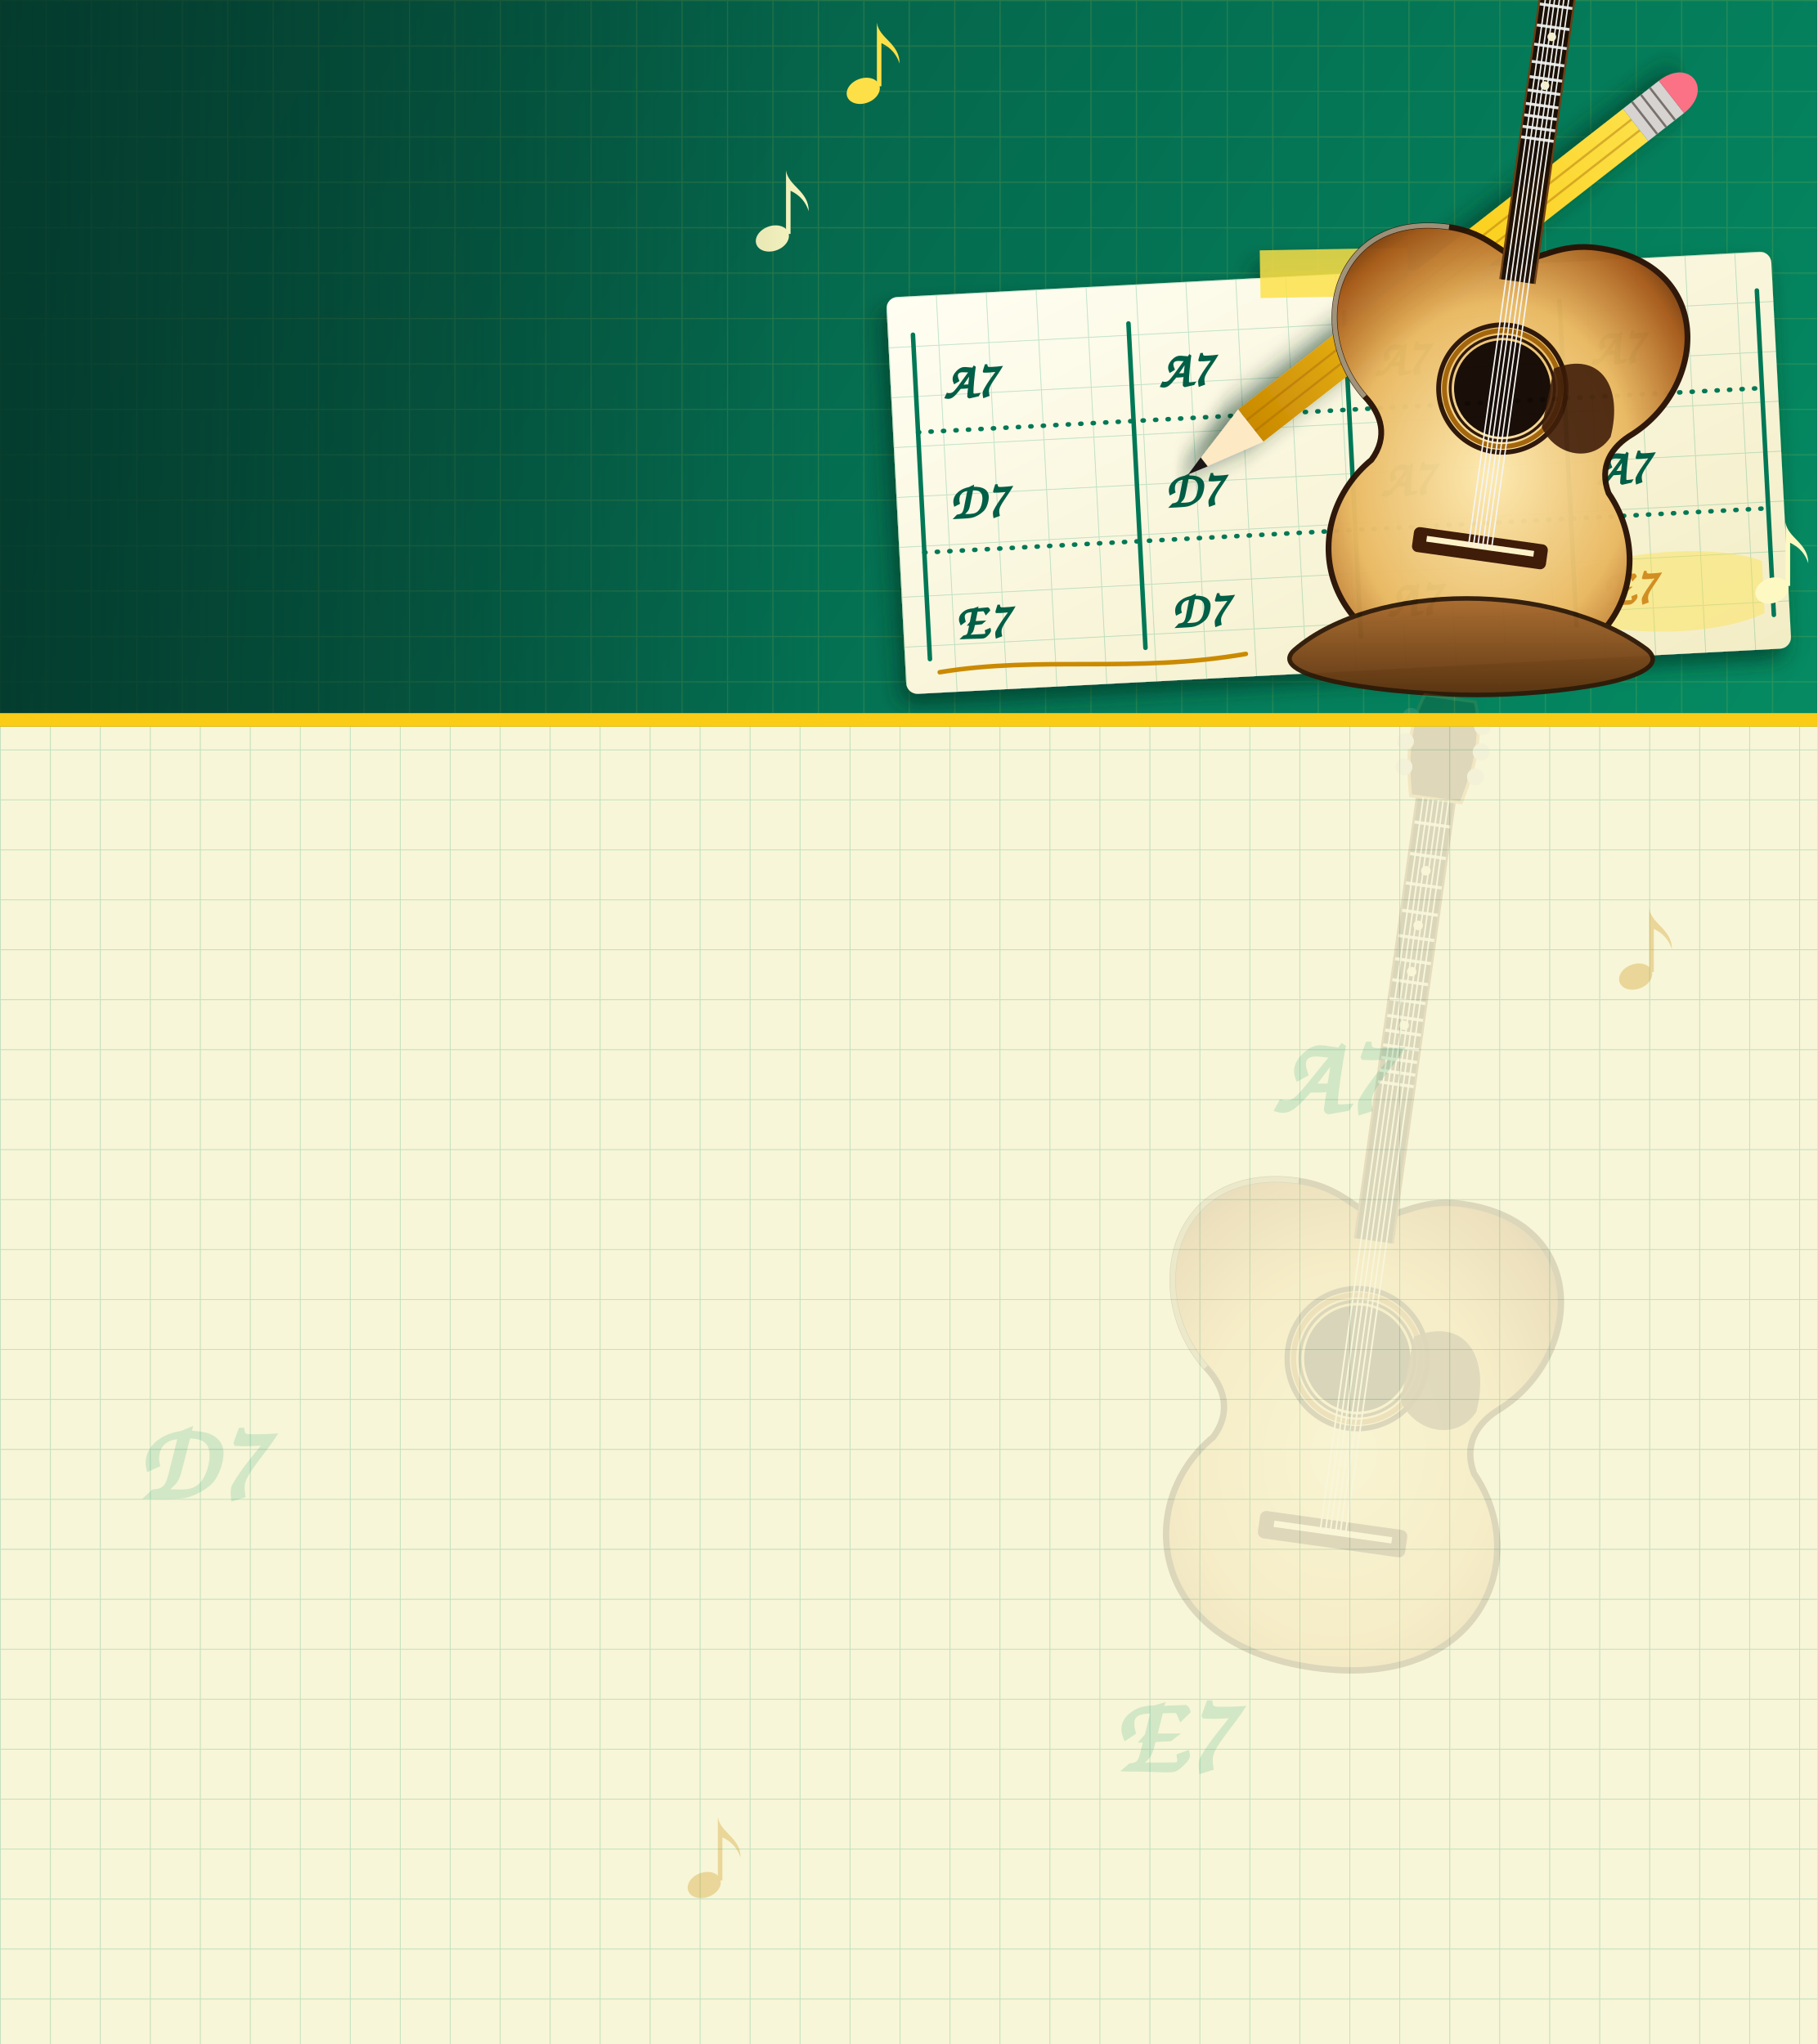
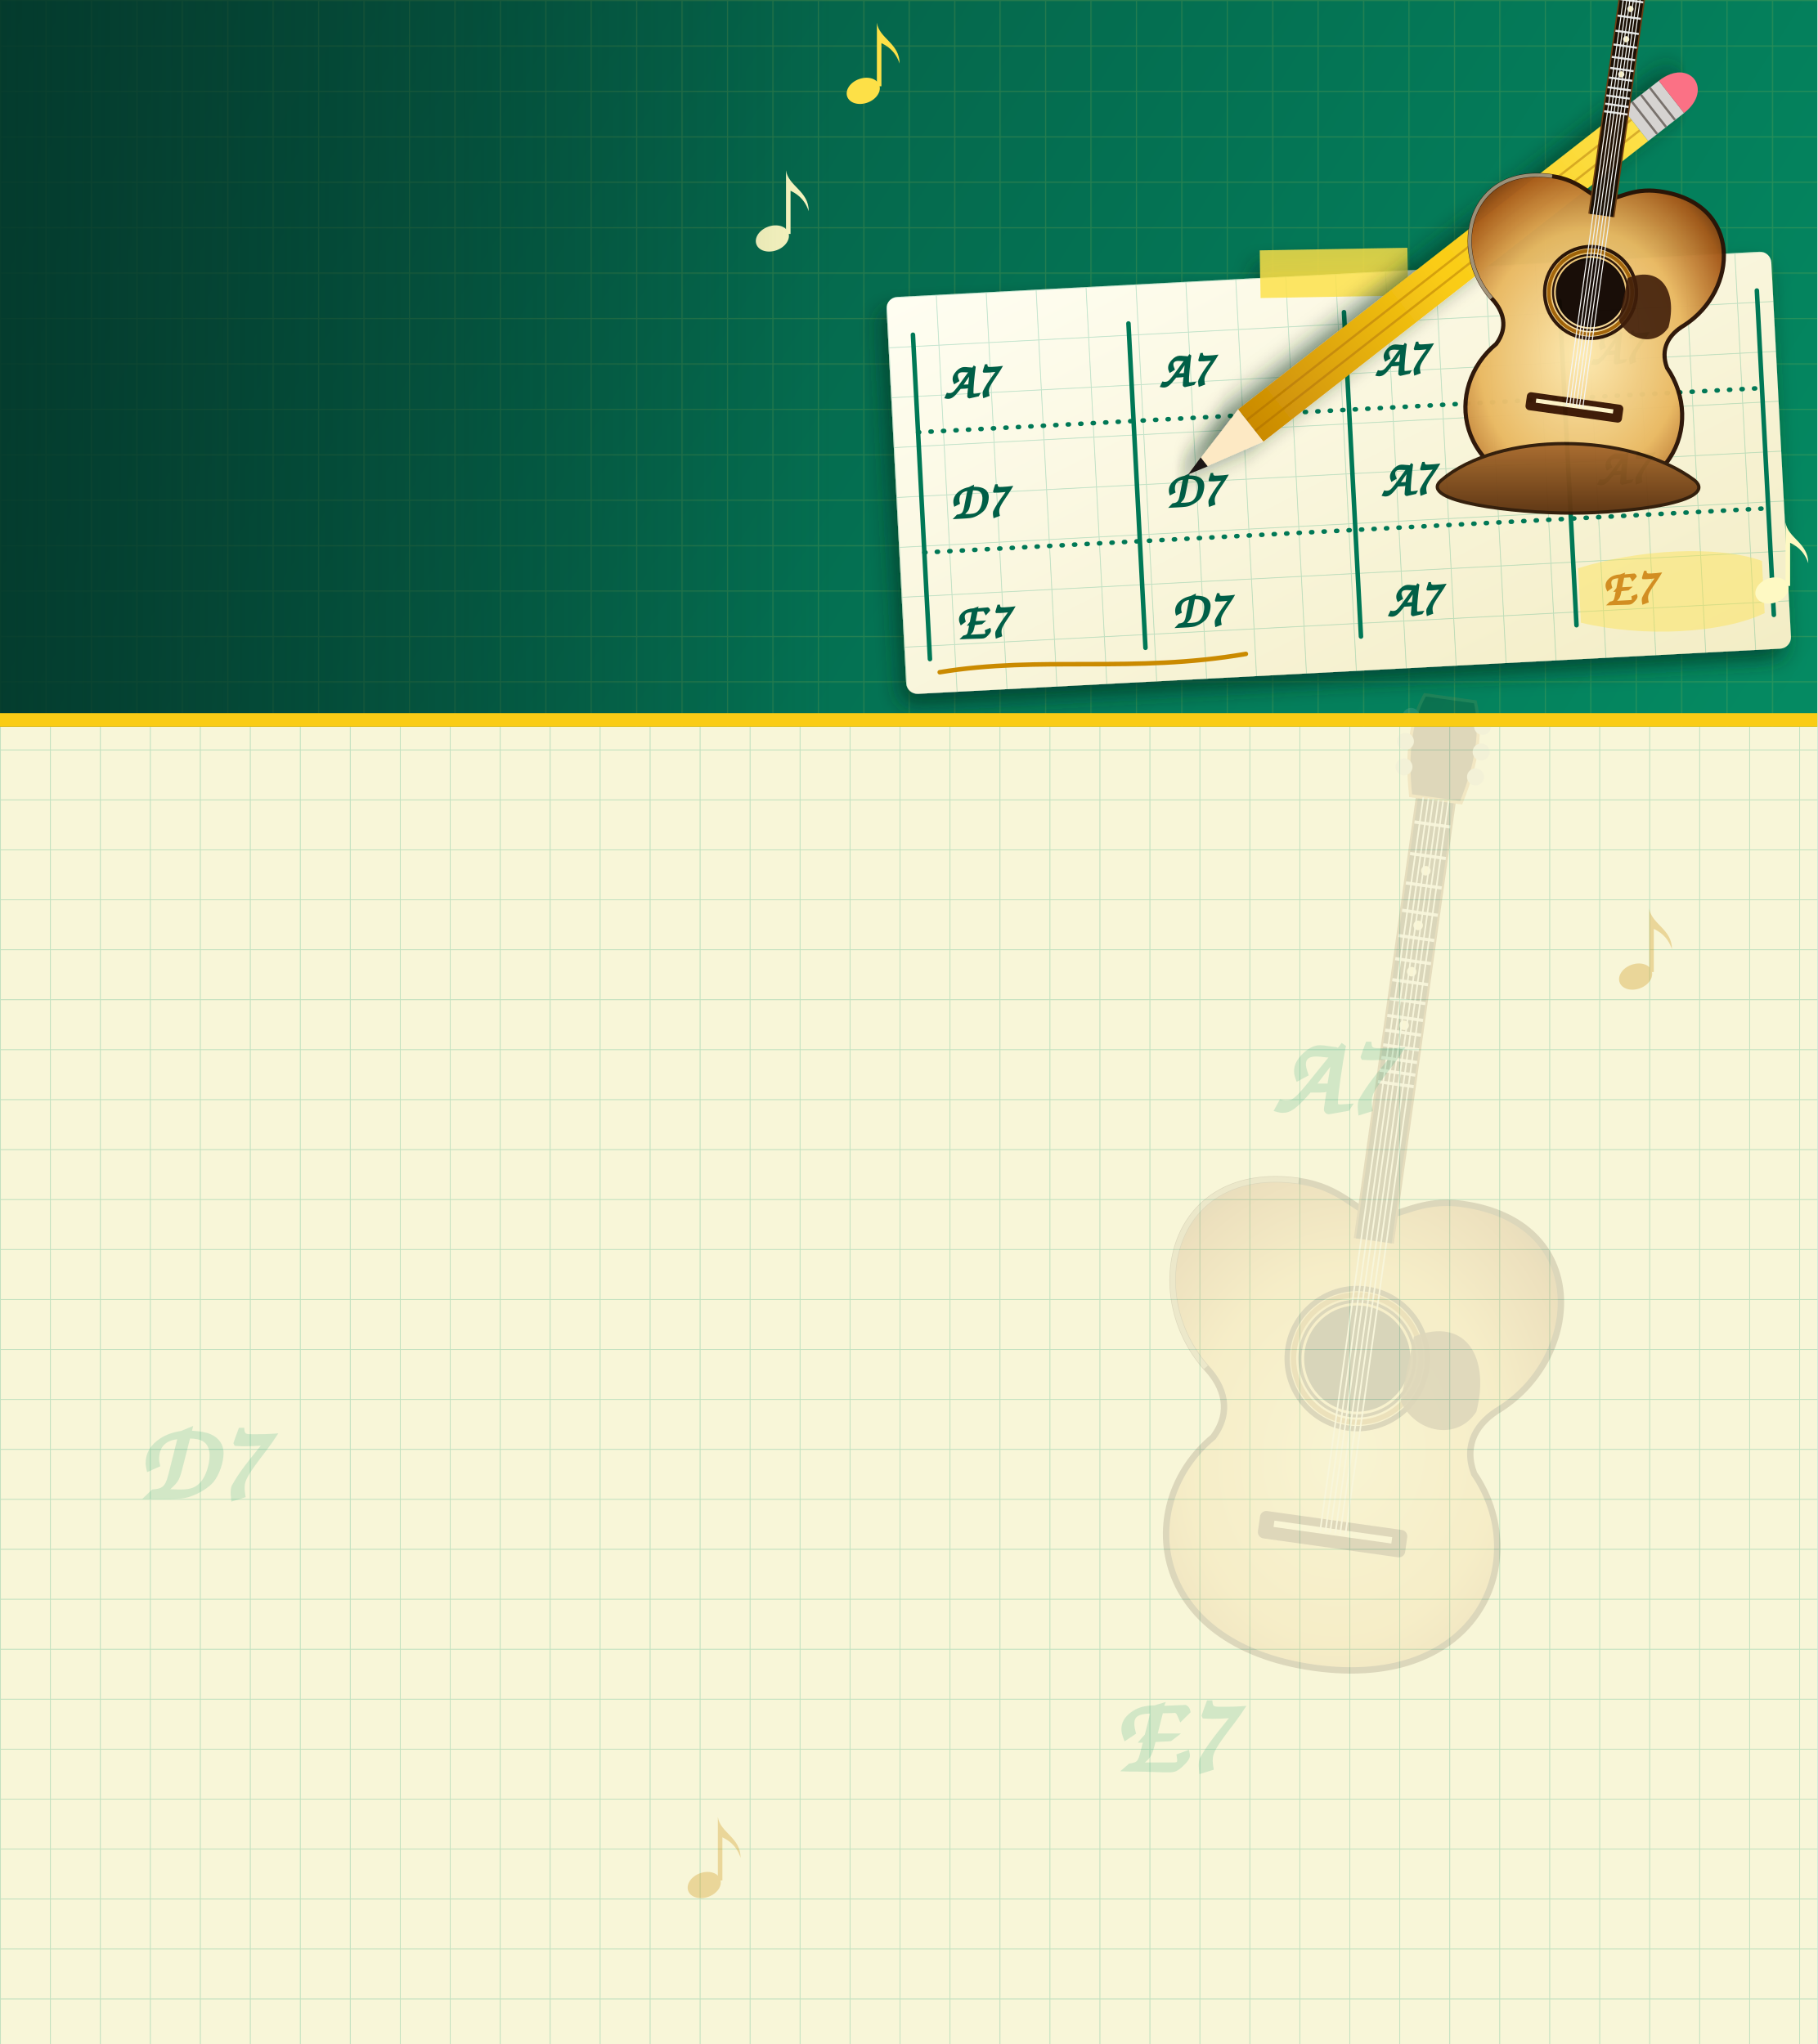
<svg xmlns="http://www.w3.org/2000/svg" xmlns:xlink="http://www.w3.org/1999/xlink" viewBox="0 0 1600 1800" preserveAspectRatio="xMaxYMin slice">
  <defs>
    <linearGradient id="bg" x1="0" y1="0" x2="1" y2=".7">
      <stop offset="0" stop-color="#064e3b" />
      <stop offset=".55" stop-color="#047857" />
      <stop offset="1" stop-color="#059669" />
    </linearGradient>
    <linearGradient id="fade" x1="0" y1="0" x2="1" y2="0">
      <stop offset="0" stop-color="#04382b" stop-opacity=".88" />
      <stop offset=".46" stop-color="#04382b" stop-opacity="0" />
    </linearGradient>
    <linearGradient id="paper" x1="0" y1="0" x2="1" y2="1">
      <stop offset="0" stop-color="#fffef2" />
      <stop offset="1" stop-color="#f3edc5" />
    </linearGradient>
    <linearGradient id="pencil" x1="0" y1="0" x2="0" y2="1">
      <stop offset="0" stop-color="#fde047" />
      <stop offset=".5" stop-color="#facc15" />
      <stop offset="1" stop-color="#ca8a04" />
    </linearGradient>
    <linearGradient id="brass" x1="0" y1="0" x2="0" y2="1">
      <stop offset="0" stop-color="#fef9c3" />
      <stop offset=".4" stop-color="#fde047" />
      <stop offset=".75" stop-color="#a16207" />
      <stop offset="1" stop-color="#fde047" />
    </linearGradient>
    <pattern id="grid" width="40" height="40" patternUnits="userSpaceOnUse">
      <path d="M40 0H0V40" fill="none" stroke="#fde047" stroke-opacity=".13" stroke-width="2" />
    </pattern>
    <pattern id="ruled" width="44" height="44" patternUnits="userSpaceOnUse">
      <path d="M44 0H0V44" fill="none" stroke="#059669" stroke-opacity=".22" stroke-width="1.500" />
    </pattern>
    <filter id="sh" x="-15%" y="-15%" width="130%" height="130%">
      <feDropShadow dx="-6" dy="10" stdDeviation="9" flood-color="#022c22" flood-opacity=".6" />
    </filter>
    <g id="n1">
      <ellipse rx="15" ry="11" transform="rotate(-20)" />
      <path d="M12-4V-60C14-46 32-42 32-24 28-36 20-40 16-42V-4Z" />
    </g>
    <linearGradient id="gcou_sky" x1="0" y1="0" x2="0" y2="1">
      <stop offset="0" stop-color="#365314" />
      <stop offset=".42" stop-color="#a16207" />
      <stop offset=".72" stop-color="#f59e0b" />
      <stop offset="1" stop-color="#fde68a" />
    </linearGradient>
    <linearGradient id="gcou_fade" x1="0" y1="0" x2="1" y2="0">
      <stop offset="0" stop-color="#26390c" stop-opacity=".92" />
      <stop offset=".5" stop-color="#26390c" stop-opacity="0" />
    </linearGradient>
    <radialGradient id="gcou_sun">
      <stop offset="0" stop-color="#fffbeb" />
      <stop offset=".55" stop-color="#fde047" />
      <stop offset="1" stop-color="#f97316" />
    </radialGradient>
    <radialGradient id="gcou_glow">
      <stop offset="0" stop-color="#fef08a" stop-opacity=".85" />
      <stop offset="1" stop-color="#fef08a" stop-opacity="0" />
    </radialGradient>
    <radialGradient id="gcou_top" cx=".5" cy=".55" r=".72">
      <stop offset="0" stop-color="#fde9b0" />
      <stop offset=".55" stop-color="#e8b862" />
      <stop offset=".84" stop-color="#a65a1a" />
      <stop offset="1" stop-color="#4a2207" />
    </radialGradient>
    <linearGradient id="gcou_neck" x1="0" y1="0" x2="1" y2="0">
      <stop offset="0" stop-color="#6b3a12" />
      <stop offset=".5" stop-color="#c98a3e" />
      <stop offset="1" stop-color="#6b3a12" />
    </linearGradient>
    <linearGradient id="gcou_hat" x1="0" y1="0" x2="0" y2="1">
      <stop offset="0" stop-color="#a86a2c" />
      <stop offset="1" stop-color="#5c3310" />
    </linearGradient>
    <linearGradient id="gcou_leather" x1="0" y1="0" x2="0" y2="1">
      <stop offset="0" stop-color="#8a4f1d" />
      <stop offset="1" stop-color="#4a2a0e" />
    </linearGradient>
    <pattern id="gcou_plank" width="1600" height="150" patternUnits="userSpaceOnUse">
      <rect width="1600" height="150" fill="#e9d3a4" />
      <path d="M0 0H1600M420 0V150M1080 0V150" stroke="#9c7437" stroke-width="3" />
      <path d="M0 40C200 26 360 58 620 40S1100 24 1600 44M0 92C300 74 520 112 800 92S1300 80 1600 100M0 124C200 118 380 132 700 122" fill="none" stroke="#c3a067" stroke-width="2" />
      <circle cx="1240" cy="70" r="16" fill="none" stroke="#b08a50" stroke-width="3" />
      <circle cx="1240" cy="70" r="7" fill="#9c7437" />
    </pattern>
    <g id="gcou_post">
      <rect x="-10" y="-96" width="20" height="150" fill="#3f2508" />
      <path d="M-10-96 0-110 10-96Z" fill="#3f2508" />
    </g>
    <g id="gcou_wheat">
      <path d="M0 0C4-30 2-60 10-92" fill="none" stroke="#fef08a" stroke-width="3" />
      <g fill="#fde68a">
        <ellipse cx="10" cy="-96" rx="5" ry="11" />
        <ellipse cx="2" cy="-80" rx="5" ry="10" transform="rotate(-24 2 -80)" />
        <ellipse cx="17" cy="-78" rx="5" ry="10" transform="rotate(24 17 -78)" />
        <ellipse cx="0" cy="-62" rx="5" ry="10" transform="rotate(-24)" />
        <ellipse cx="14" cy="-60" rx="5" ry="10" transform="rotate(24 14 -60)" />
      </g>
    </g>
    <path id="gcou_star" d="M0-26 7-8 26-8 11 4 17 24 0 12-17 24-11 4-26-8-7-8Z" />
  </defs>
  <rect width="1600" height="1800" fill="url(#bg)" />
  <rect width="1600" height="1800" fill="url(#grid)" />
  <g filter="url(#sh)" transform="translate(780 262) rotate(-3)">
    <rect width="780" height="350" rx="10" fill="url(#paper)" />
    <rect width="780" height="350" rx="10" fill="url(#ruled)" />
    <rect x="330" y="-22" width="130" height="42" fill="#fde047" opacity=".82" transform="rotate(2 395 0)" />
    <g font-family="'Segoe Print','Comic Sans MS','Bradley Hand',cursive" font-weight="700" fill="#065f46" font-size="44">
      <text x="46" y="92">A7</text>
      <text x="236" y="92">A7</text>
      <text x="426" y="92">A7</text>
      <text x="616" y="92">A7</text>
      <text x="46" y="198">D7</text>
      <text x="236" y="198">D7</text>
      <text x="426" y="198">A7</text>
      <text x="616" y="198">A7</text>
      <text x="46" y="304">E7</text>
      <text x="236" y="304">D7</text>
      <text x="426" y="304">A7</text>
      <text x="616" y="304" fill="#b45309">E7</text>
    </g>
    <g stroke="#047857" stroke-width="4" fill="none" stroke-linecap="round">
      <path d="M22 34V320M212 34V320M402 34V320M592 34V320M766 34V320" />
      <path d="M22 120H766M22 226H766" stroke-dasharray="1 10" />
    </g>
    <path d="M596 270C650 256 720 256 758 272V318C720 334 650 334 596 318Z" fill="#fde047" opacity=".42" />
    <path d="M30 332C120 322 200 342 300 330" stroke="#ca8a04" stroke-width="4" fill="none" stroke-linecap="round" />
  </g>
  <g transform="translate(1440 110) rotate(52)" filter="url(#sh)">
    <rect x="-18" y="0" width="36" height="430" fill="url(#pencil)" />
    <path d="M-6 0V430M6 0V430" stroke="#a16207" stroke-opacity=".4" stroke-width="2" />
    <path d="M-18 430H18L0 500Z" fill="#fde9c4" />
    <path d="M-5 482H5L0 500Z" fill="#1c1917" />
    <rect x="-18" y="-40" width="36" height="40" fill="#d6d3d1" />
    <path d="M-18-30H18M-18-20H18M-18-10H18" stroke="#78716c" stroke-width="2" />
    <path d="M-18-40C-18-74 18-74 18-40Z" fill="#fb7185" />
  </g>
-   <g opacity=".97">
+   <g opacity=".97" transform="translate(1600 40) scale(.72) translate(-1600 -40)">
    <g transform="translate(1330 290) rotate(8) scale(.85)">
      <path d="M-140 90C-210 30-200-96-78-96-36-96-20-74 0-74 20-74 36-96 78-96 200-96 210 30 140 90 120 106 110 128 124 154 190 226 158 356 0 356-158 356-190 226-124 154-110 128-120 106-140 90Z" fill="url(#gcou_top)" stroke="#2a1305" stroke-width="6" />
      <path d="M-140 90C-210 30-200-96-78-96" fill="none" stroke="#fff7d6" stroke-opacity=".55" stroke-width="5" />
      <g fill="none" stroke="#2a1305">
        <circle cx="0" cy="62" r="66" stroke-width="5" />
        <circle cx="0" cy="62" r="60" stroke="#a16207" stroke-width="5" />
        <circle cx="0" cy="62" r="54" stroke-width="3" />
      </g>
      <circle cx="0" cy="62" r="50" fill="#120702" />
      <path d="M50 34C96 8 124 44 118 96 104 126 64 124 46 96Z" fill="#3b1703" opacity=".9" />
      <rect x="-70" y="216" width="140" height="26" rx="6" fill="#3b1703" />
      <rect x="-56" y="224" width="112" height="6" fill="#fef3c7" />
      <rect x="-19" y="-470" width="38" height="420" fill="url(#gcou_neck)" />
      <rect x="-17" y="-470" width="34" height="420" fill="#1c0d03" />
      <g stroke="#e7e5e4" stroke-width="3">
        <path d="M-17-446H17M-17-416H17M-17-388H17M-17-362H17M-17-338H17M-17-316H17M-17-296H17M-17-278H17M-17-262H17M-17-248H17M-17-234H17M-17-222H17M-17-210H17M-17-199H17" />
      </g>
      <g fill="#fef3c7">
        <circle cy="-402" r="4.500" />
        <circle cy="-350" r="4.500" />
        <circle cy="-306" r="4.500" />
        <circle cy="-255" r="4.500" />
      </g>
      <path d="M-24-470C-34-510-34-540-24-566H24C34-540 34-510 24-470Z" fill="#3b1703" stroke="#c98a3e" stroke-width="3" />
      <g fill="#d6d3d1">
        <circle cx="-34" cy="-496" r="8" />
        <circle cx="-36" cy="-520" r="8" />
        <circle cx="-34" cy="-544" r="8" />
        <circle cx="34" cy="-496" r="8" />
        <circle cx="36" cy="-520" r="8" />
        <circle cx="34" cy="-544" r="8" />
      </g>
      <g stroke="#f5f5f4" stroke-width="1.500">
        <path d="M-12 228V-470M-7 228V-470M-2.500 228V-470M2.500 228V-470M7 228V-470M12 228V-470" />
      </g>
      <path d="M-112 280C-180 180-190 60-160-36" fill="none" stroke="url(#gcou_leather)" stroke-width="16" opacity="0" />
    </g>
    <path d="M1020 600C1090 540 1250 540 1330 600 1360 626 1250 640 1180 640S990 626 1020 600Z" fill="url(#gcou_hat)" stroke="#2f1a07" stroke-width="4" transform="translate(120 -28)" />
  </g>
  <g fill="#fde047">
    <use xlink:href="#n1" x="760" y="80" />
    <use xlink:href="#n1" x="680" y="210" fill="#fef9c3" />
    <use xlink:href="#n1" x="1560" y="520" fill="#fef9c3" />
  </g>
  <rect width="1600" height="700" fill="url(#fade)" />
  <rect y="640" width="1600" height="1160" fill="#f8f6d8" />
  <rect y="640" width="1600" height="1160" fill="url(#ruled)" />
  <g opacity=".14" transform="translate(-260 820) scale(1.1)">
    <g transform="translate(1330 290) rotate(8) scale(.85)">
      <path d="M-140 90C-210 30-200-96-78-96-36-96-20-74 0-74 20-74 36-96 78-96 200-96 210 30 140 90 120 106 110 128 124 154 190 226 158 356 0 356-158 356-190 226-124 154-110 128-120 106-140 90Z" fill="url(#gcou_top)" stroke="#2a1305" stroke-width="6" />
      <path d="M-140 90C-210 30-200-96-78-96" fill="none" stroke="#fff7d6" stroke-opacity=".55" stroke-width="5" />
      <g fill="none" stroke="#2a1305">
        <circle cx="0" cy="62" r="66" stroke-width="5" />
        <circle cx="0" cy="62" r="60" stroke="#a16207" stroke-width="5" />
        <circle cx="0" cy="62" r="54" stroke-width="3" />
      </g>
      <circle cx="0" cy="62" r="50" fill="#120702" />
      <path d="M50 34C96 8 124 44 118 96 104 126 64 124 46 96Z" fill="#3b1703" opacity=".9" />
      <rect x="-70" y="216" width="140" height="26" rx="6" fill="#3b1703" />
      <rect x="-56" y="224" width="112" height="6" fill="#fef3c7" />
      <rect x="-19" y="-470" width="38" height="420" fill="url(#gcou_neck)" />
      <rect x="-17" y="-470" width="34" height="420" fill="#1c0d03" />
      <g stroke="#e7e5e4" stroke-width="3">
        <path d="M-17-446H17M-17-416H17M-17-388H17M-17-362H17M-17-338H17M-17-316H17M-17-296H17M-17-278H17M-17-262H17M-17-248H17M-17-234H17M-17-222H17M-17-210H17M-17-199H17" />
      </g>
      <g fill="#fef3c7">
        <circle cy="-402" r="4.500" />
        <circle cy="-350" r="4.500" />
        <circle cy="-306" r="4.500" />
        <circle cy="-255" r="4.500" />
      </g>
      <path d="M-24-470C-34-510-34-540-24-566H24C34-540 34-510 24-470Z" fill="#3b1703" stroke="#c98a3e" stroke-width="3" />
      <g fill="#d6d3d1">
        <circle cx="-34" cy="-496" r="8" />
        <circle cx="-36" cy="-520" r="8" />
        <circle cx="-34" cy="-544" r="8" />
        <circle cx="34" cy="-496" r="8" />
        <circle cx="36" cy="-520" r="8" />
        <circle cx="34" cy="-544" r="8" />
      </g>
      <g stroke="#f5f5f4" stroke-width="1.500">
        <path d="M-12 228V-470M-7 228V-470M-2.500 228V-470M2.500 228V-470M7 228V-470M12 228V-470" />
      </g>
      <path d="M-112 280C-180 180-190 60-160-36" fill="none" stroke="url(#gcou_leather)" stroke-width="16" opacity="0" />
    </g>
  </g>
  <rect y="628" width="1600" height="12" fill="#facc15" />
  <g font-family="'Segoe Print','Comic Sans MS',cursive" font-weight="700" fill="#059669" opacity=".16" font-size="96">
    <text x="1120" y="980">A7</text>
    <text x="120" y="1320">D7</text>
    <text x="980" y="1560">E7</text>
  </g>
  <g opacity=".3">
    <use xlink:href="#n1" x="1440" y="860" fill="#ca8a04" />
    <use xlink:href="#n1" x="620" y="1660" fill="#ca8a04" />
  </g>
</svg>
